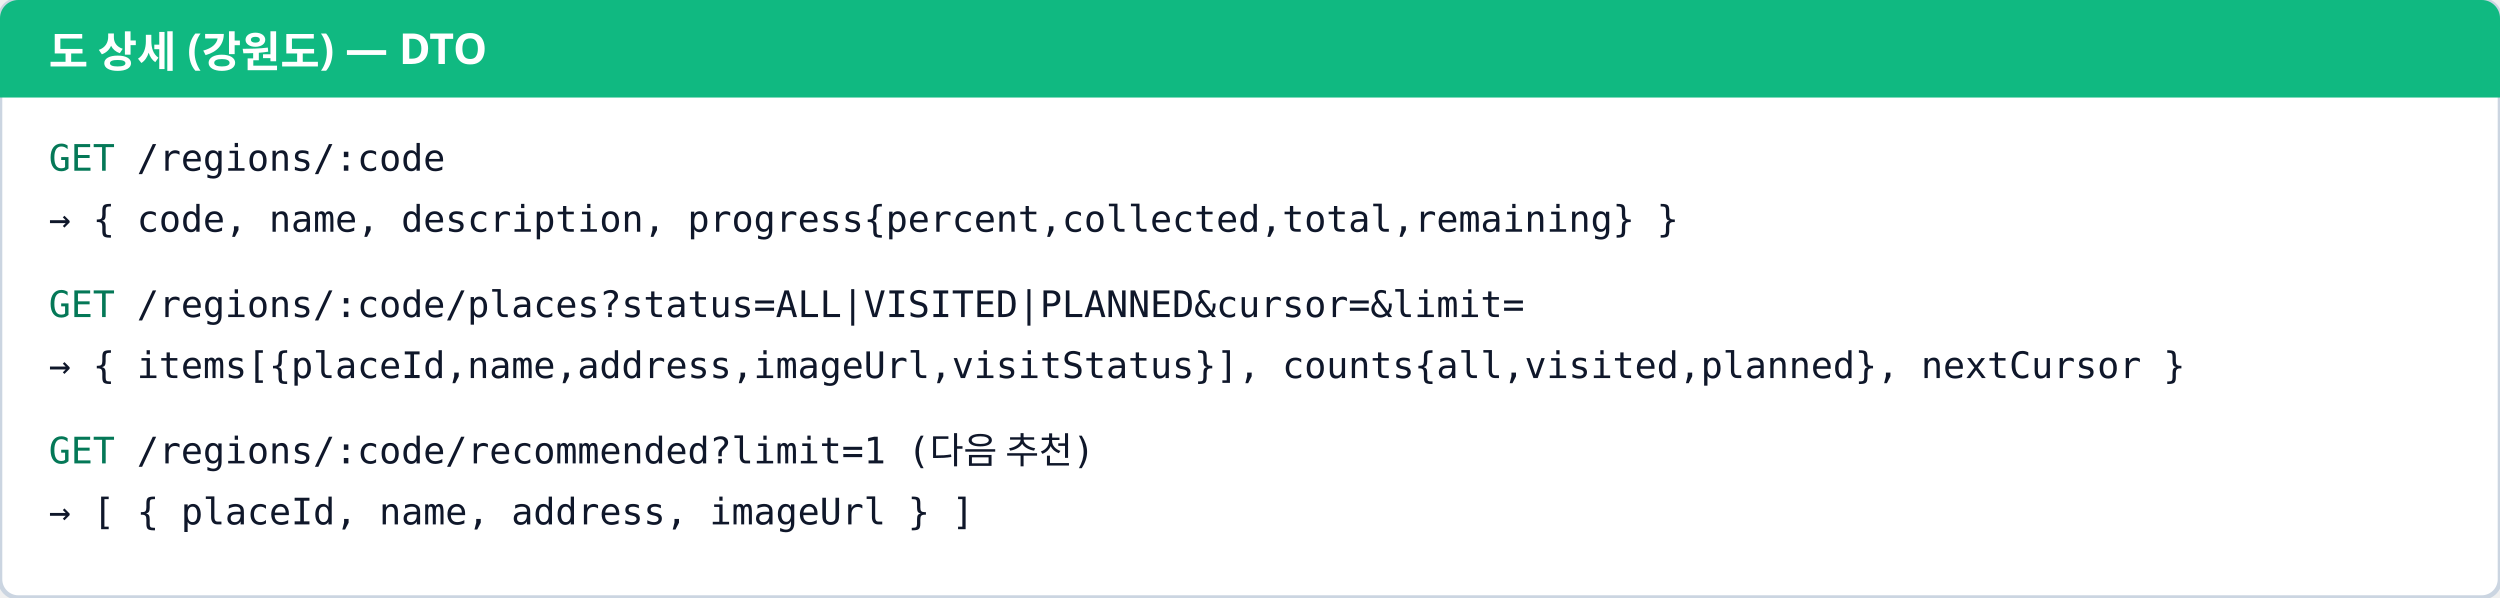
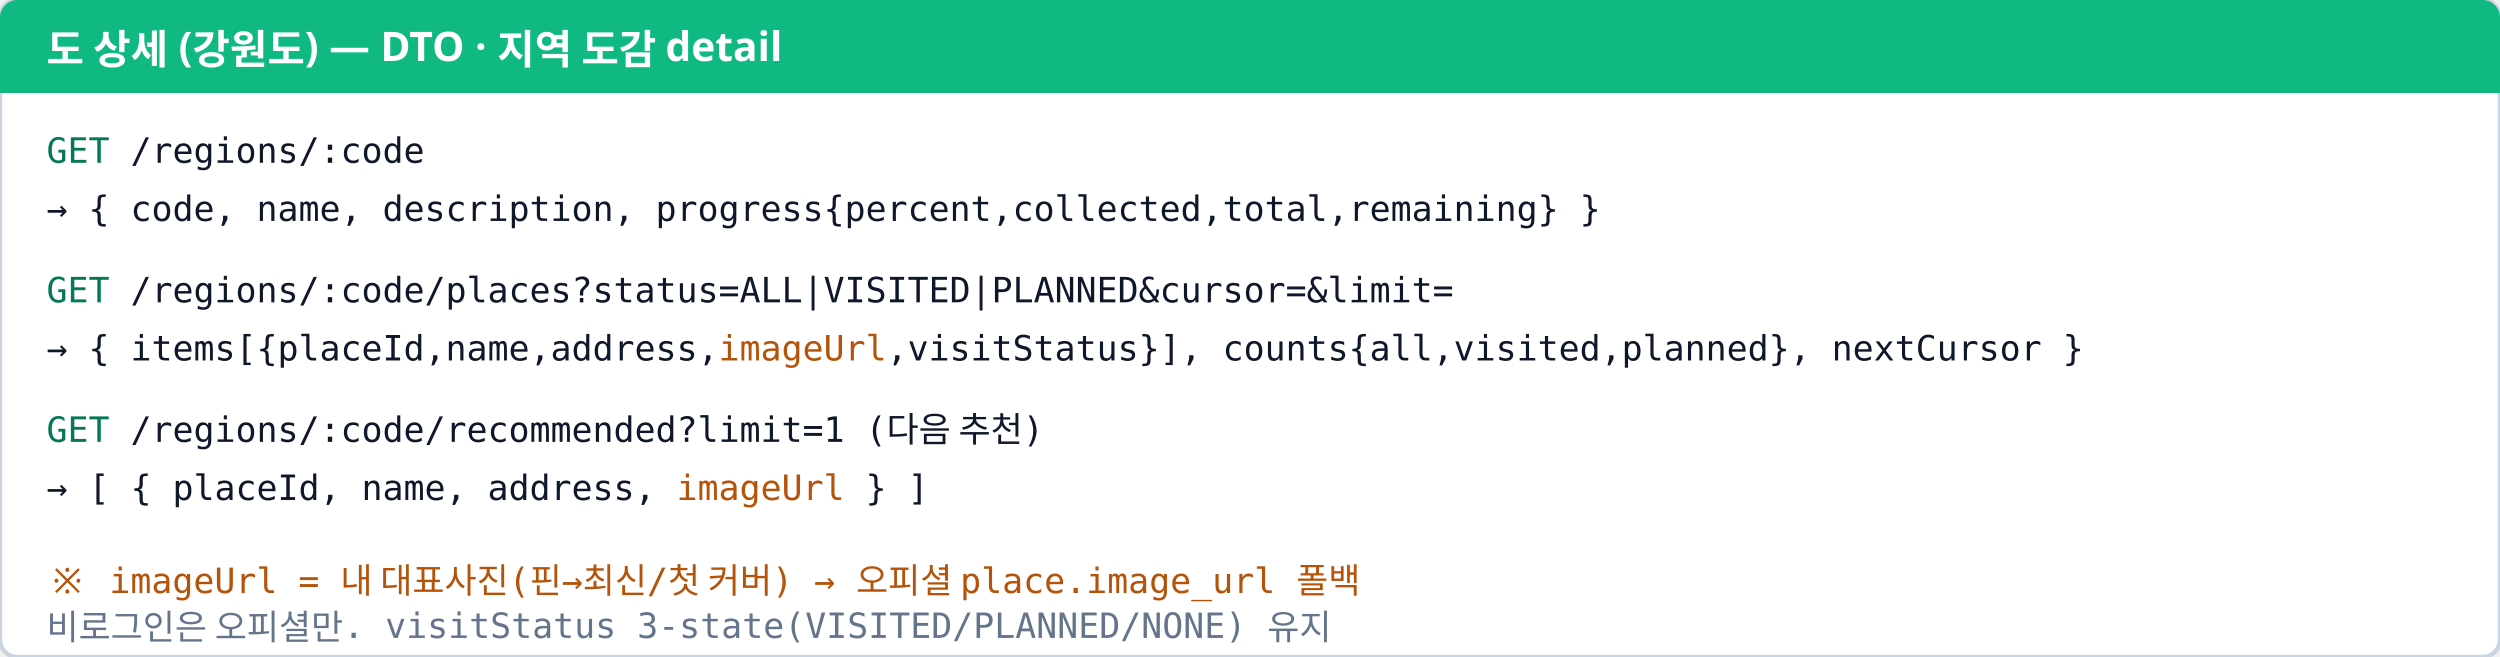
- <svg xmlns="http://www.w3.org/2000/svg" viewBox="0 0 820 196" font-family="sans-serif">
-   <rect width="820" height="196" rx="6" fill="#fff" stroke="#cbd5e1" stroke-width="1.5" />
-   <path d="M0,6 a6,6 0 0 1 6,-6 h808 a6,6 0 0 1 6,6 v26 h-820 z" fill="#10b981" />
-   <text x="16" y="22" fill="#fff" font-size="14" font-weight="700">도 상세 (강원도) — DTO</text>
+ <svg xmlns="http://www.w3.org/2000/svg" viewBox="0 0 860 226" font-family="sans-serif">
+   <rect width="860" height="226" rx="6" fill="#fff" stroke="#cbd5e1" stroke-width="1.5" />
+   <path d="M0,6 a6,6 0 0 1 6,-6 h848 a6,6 0 0 1 6,6 v26 h-860 z" fill="#10b981" />
+   <text x="16" y="22" fill="#fff" font-size="14" font-weight="700">도 상세 (강원도) — DTO · 지역 도감 detail</text>
  <g font-family="monospace" font-size="12" fill="#0f172a">
    <text x="16" y="56">
      <tspan fill="#047857">GET</tspan> /regions/:code</text>
    <text x="16" y="76">    →  { code, name, description, progress{percent,collected,total,remaining} }</text>
    <text x="16" y="104">
      <tspan fill="#047857">GET</tspan> /regions/:code/places?status=ALL|VISITED|PLANNED&amp;cursor=&amp;limit=</text>
-     <text x="16" y="124">    →  { items[{placeId,name,address,imageUrl,visitStatus}], counts{all,visited,planned}, nextCursor }</text>
+     <text x="16" y="124">    →  { items[{placeId,name,address,<tspan fill="#b45309">imageUrl</tspan>,visitStatus}], counts{all,visited,planned}, nextCursor }</text>
    <text x="16" y="152">
      <tspan fill="#047857">GET</tspan> /regions/:code/recommended?limit=1   (다음 추천)</text>
-     <text x="16" y="172">    →  [ { placeId, name, address, imageUrl } ]</text>
+     <text x="16" y="172">    →  [ { placeId, name, address, <tspan fill="#b45309">imageUrl</tspan> } ]</text>
+     <text x="16" y="204" fill="#b45309">※ imageUrl = 내 대표사진(핀→최신/첫 커버) → 오피셜 place.image_url 폴백</text>
+     <text x="16" y="220" fill="#64748b">   비로그인은 오피셜만. visitStatus 3-state(VISITED/PLANNED/NONE) 유지</text>
  </g>
</svg>
